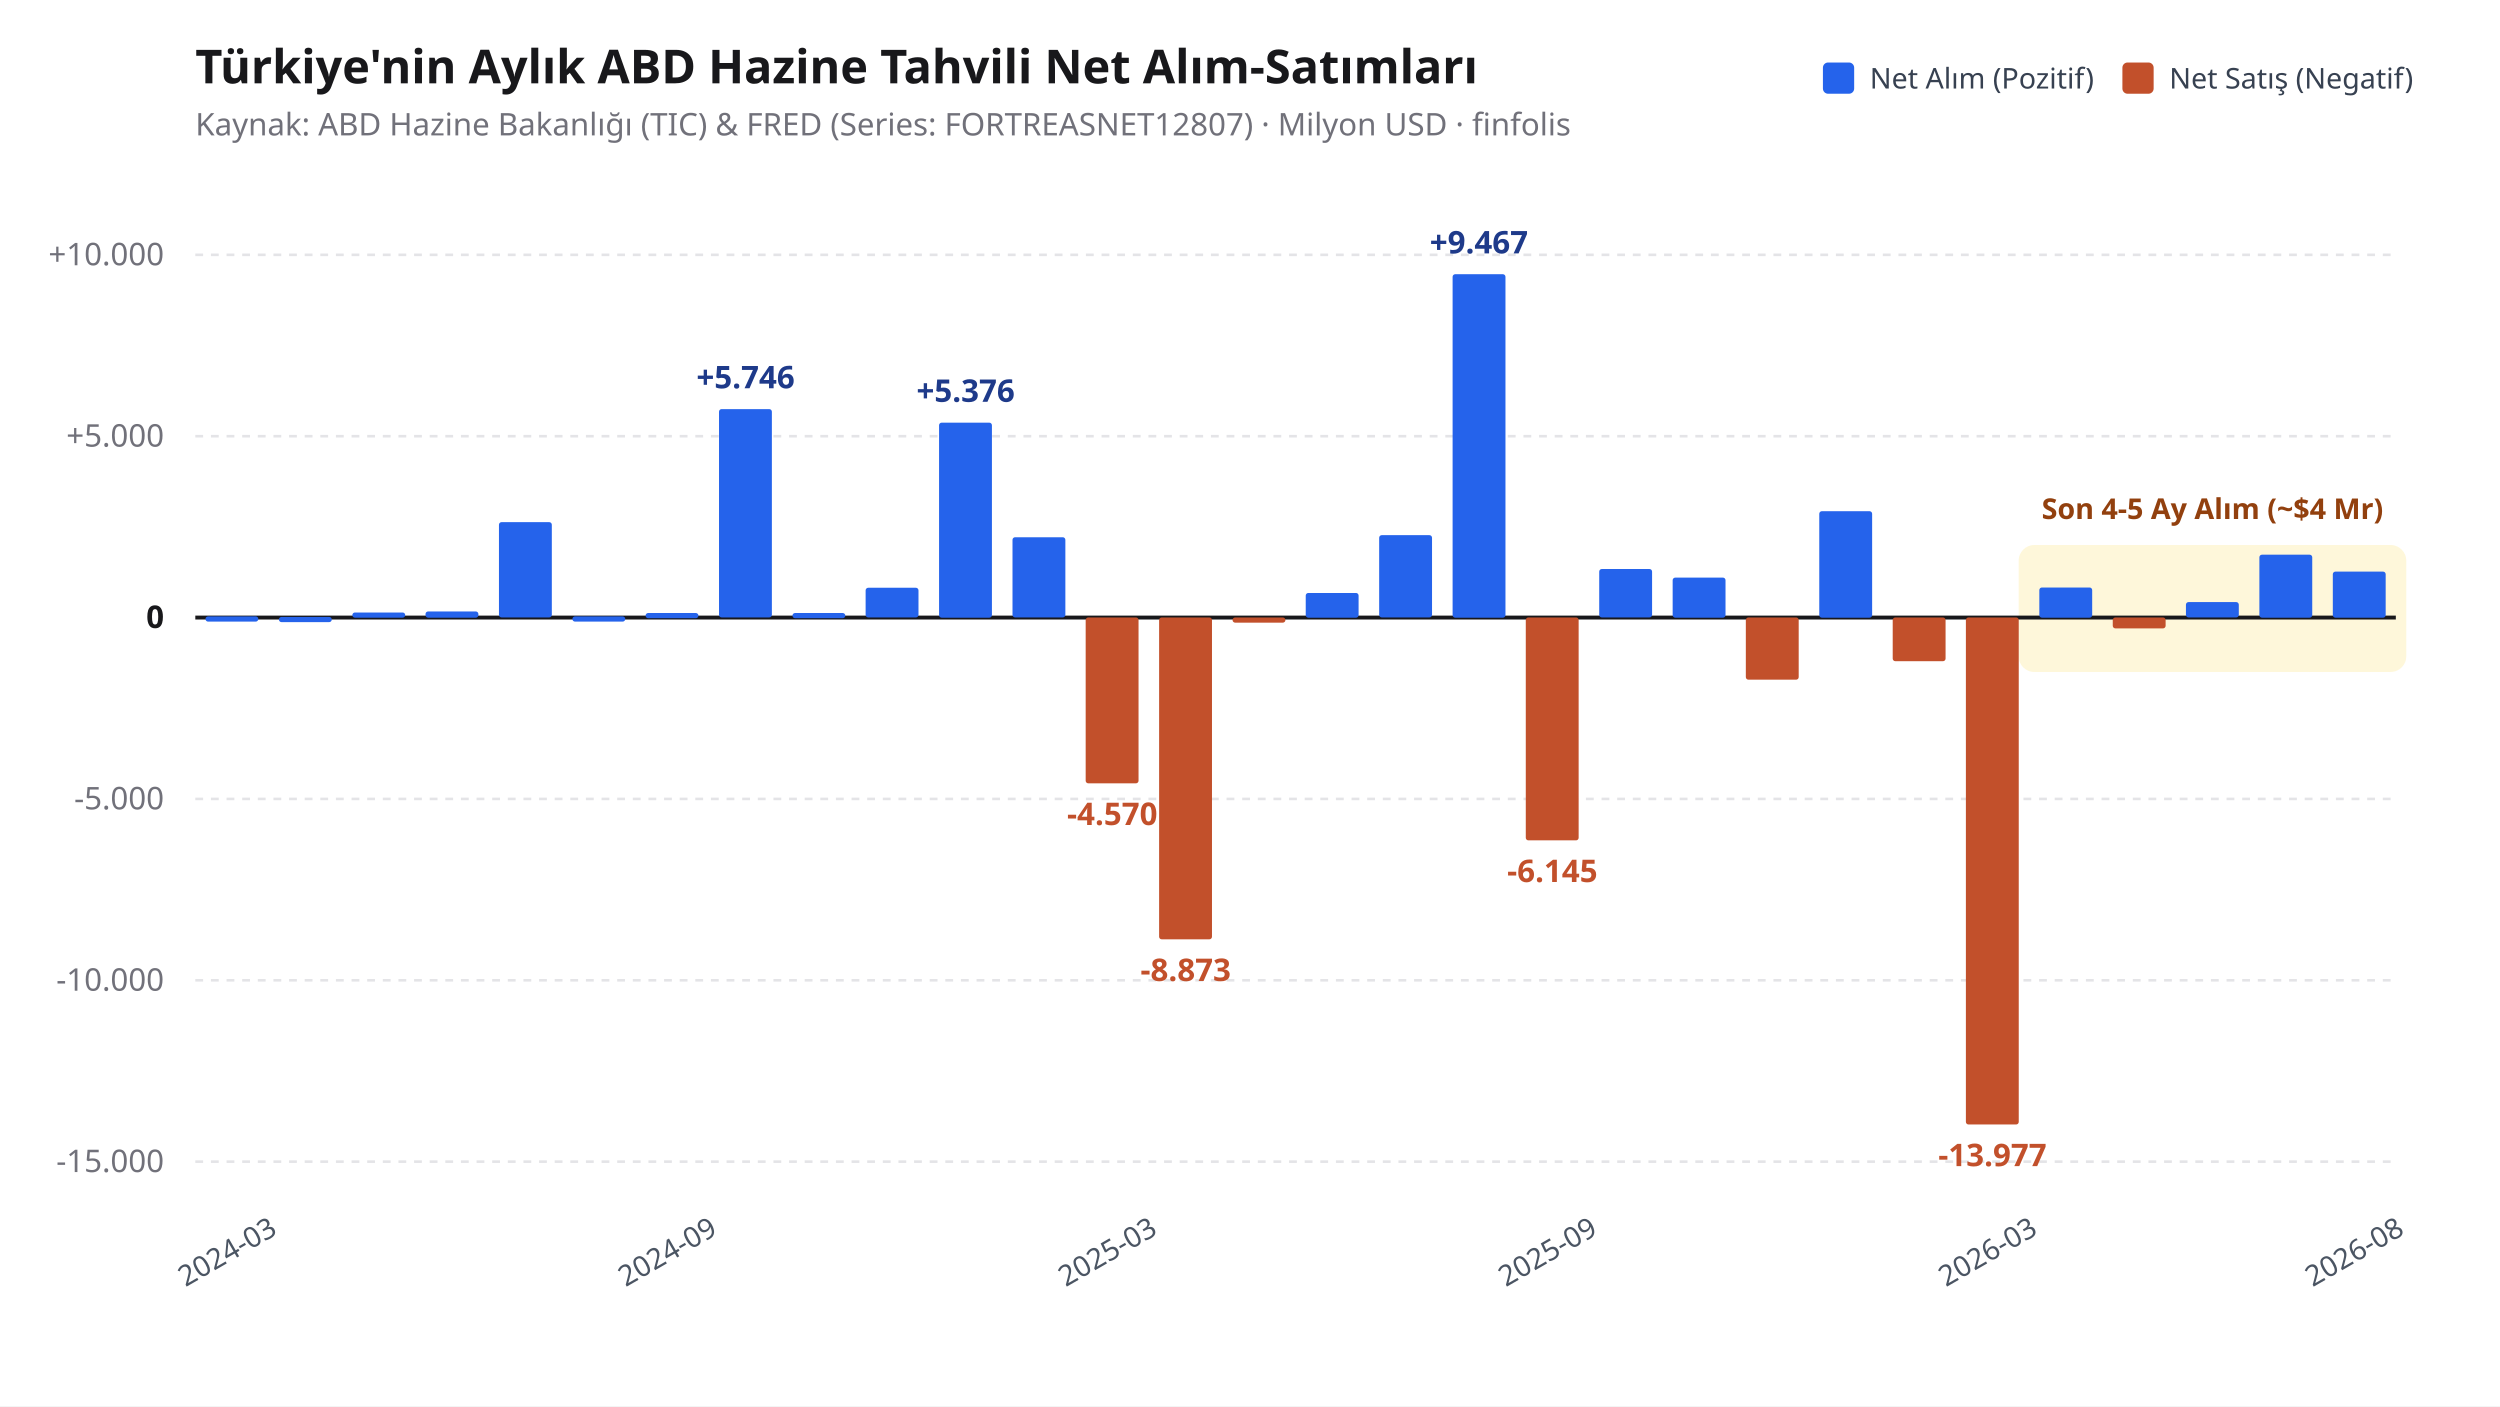
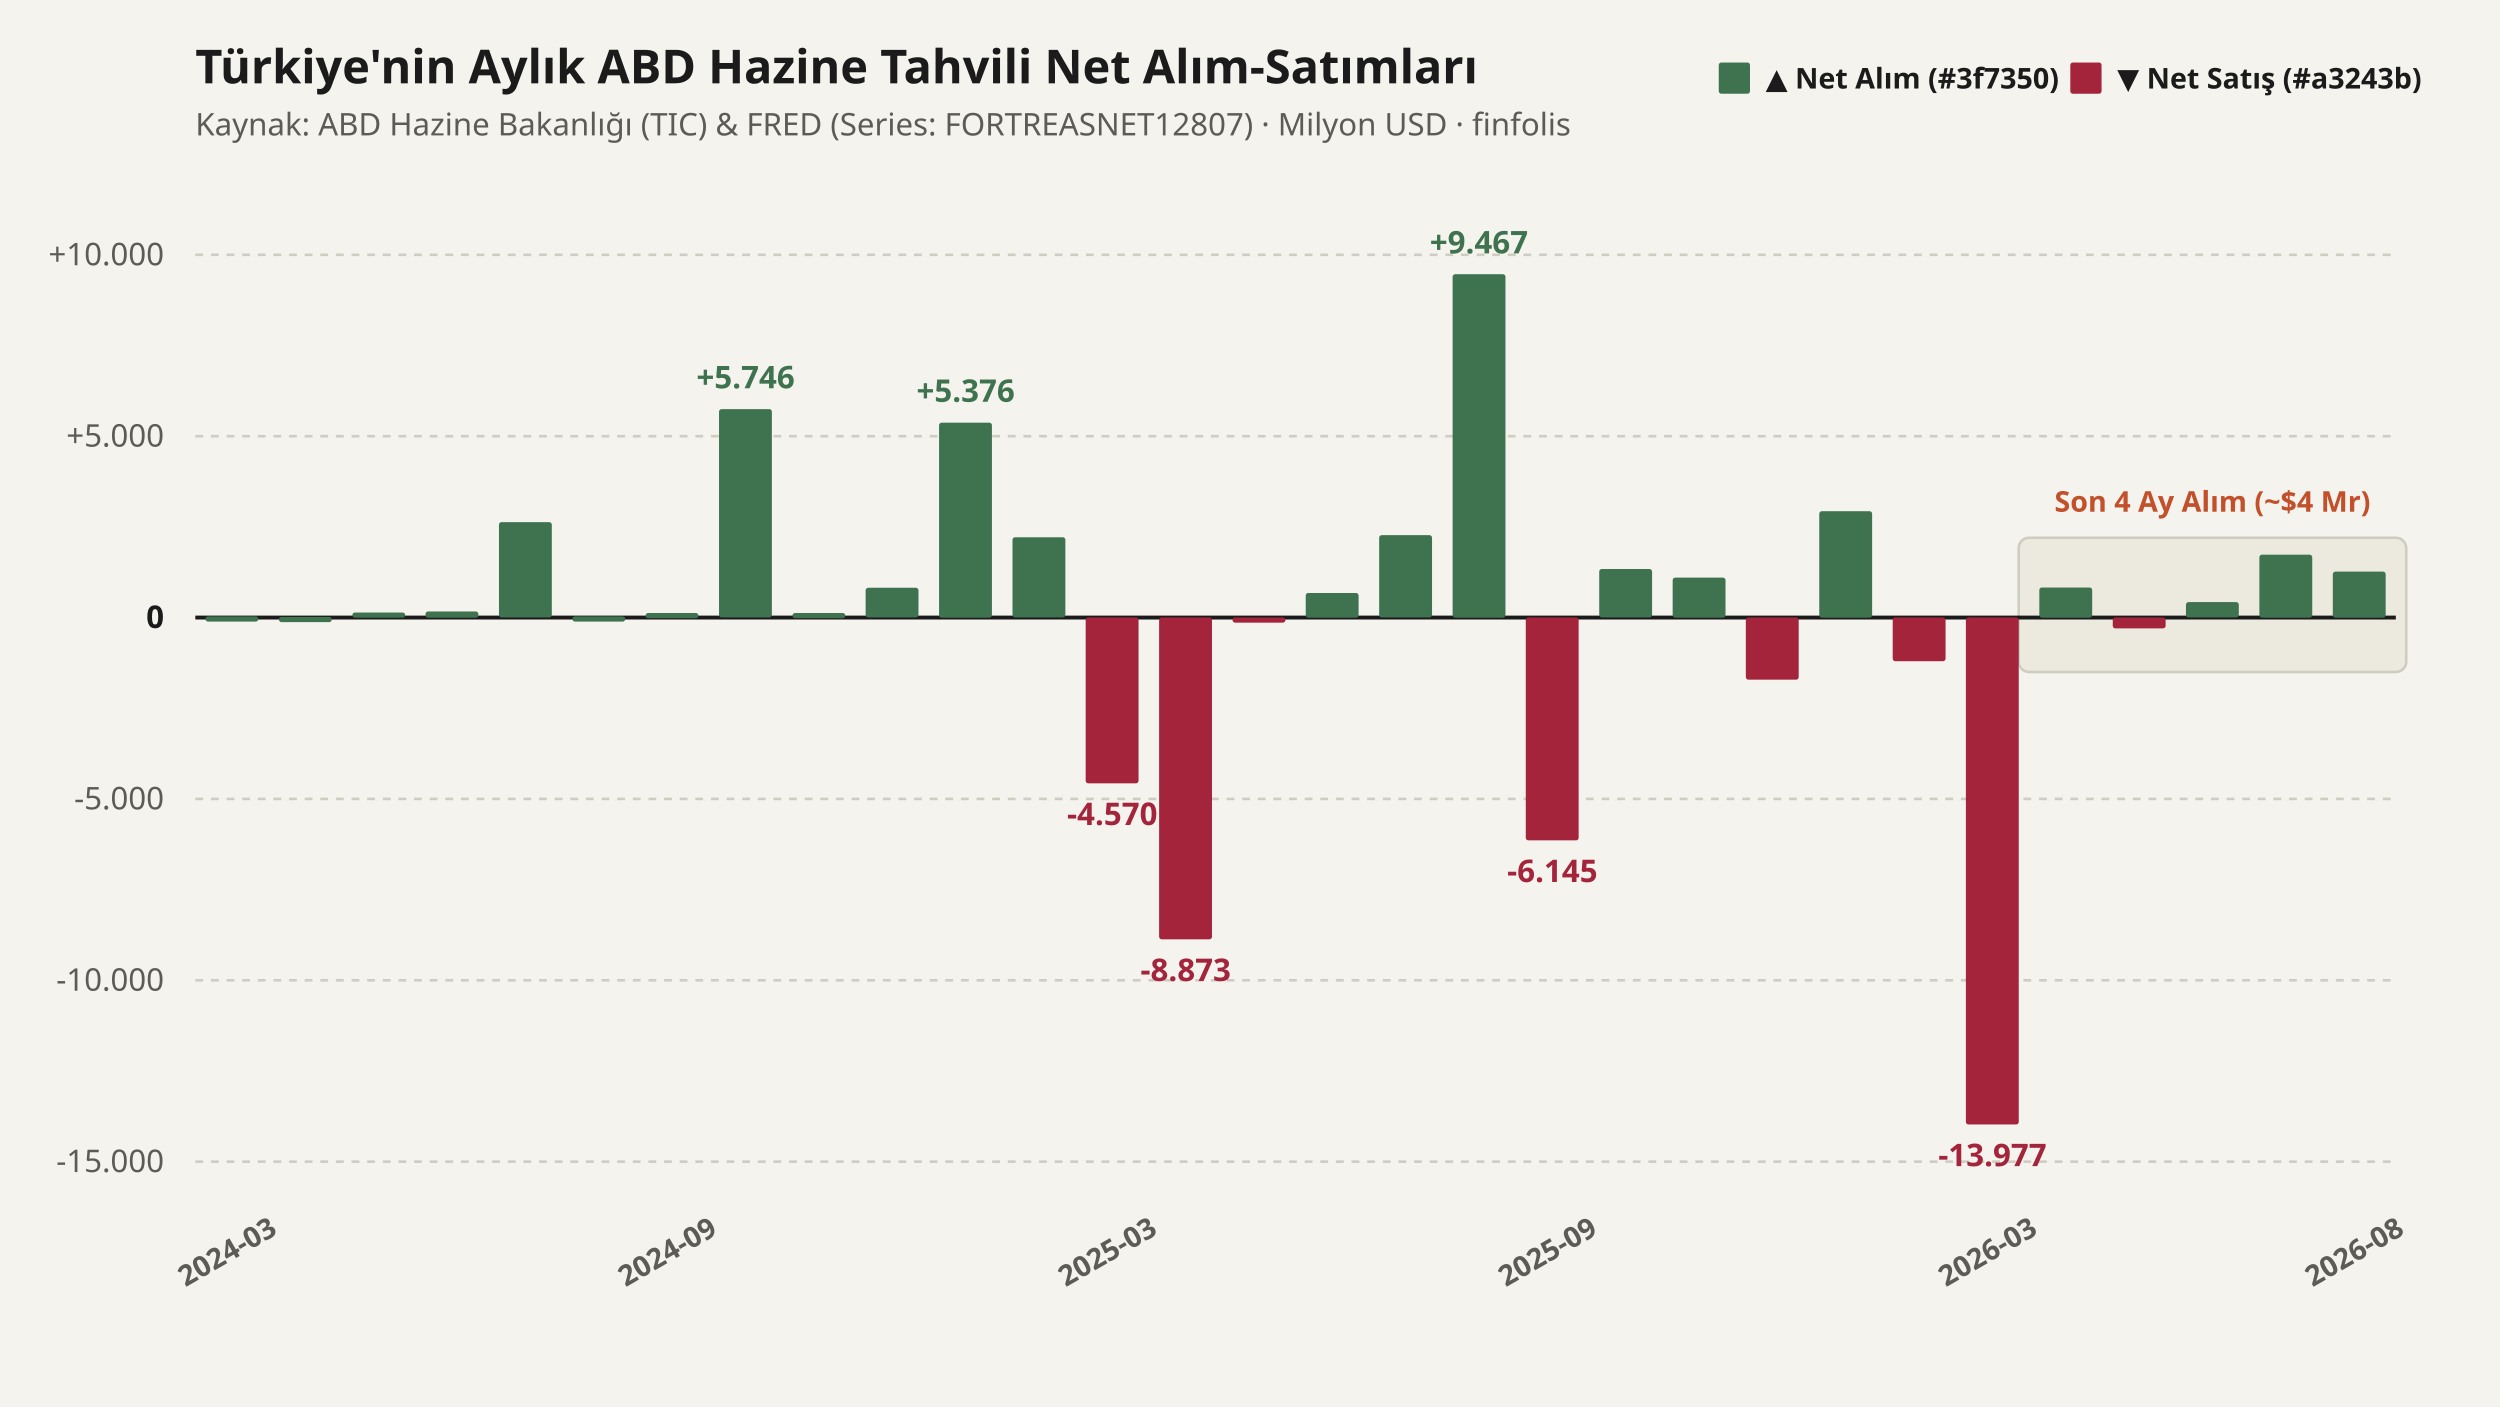
<svg xmlns="http://www.w3.org/2000/svg" viewBox="0 0 960 540" width="100%" height="100%">
-   <rect width="960" height="540" fill="#ffffff" />
-   <text x="75" y="32" fill="#18181b" font-size="18" font-weight="700" font-family="system-ui, sans-serif">
+   <rect width="960" height="540" fill="#f4f3ee" />
+   <text x="75" y="32" fill="#1b1b1b" font-size="18" font-weight="700" font-family="Bricolage Grotesque, system-ui, sans-serif">
    Türkiye'nin Aylık ABD Hazine Tahvili Net Alım-Satımları
  </text>
-   <text x="75" y="52" fill="#71717a" font-size="12" font-family="system-ui, sans-serif">
+   <text x="75" y="52" fill="#5d5b55" font-size="12" font-family="Bricolage Grotesque, system-ui, sans-serif">
    Kaynak: ABD Hazine Bakanlığı (TIC) &amp; FRED (Series: FORTREASNET12807) · Milyon USD · finfolis
  </text>
-   <rect x="775.167" y="209.286" width="148.833" height="48.75" fill="#fef3c7" fill-opacity="0.65" rx="6" />
-   <text x="849.583" y="199.286" fill="#92400e" font-size="11" font-weight="600" font-family="system-ui, sans-serif" text-anchor="middle">Son 4-5 Ay Alım (~$4 Mr)</text>
-   <line x1="75" y1="446.071" x2="920" y2="446.071" stroke="#e4e4e7" stroke-width="1" stroke-dasharray="3 3" />
-   <text x="63" y="450.071" fill="#71717a" font-size="12" font-family="system-ui, sans-serif" font-weight="400" text-anchor="end">
+   <rect x="775.167" y="206.5" width="148.833" height="51.536" fill="#ece9df" stroke="#cfccc2" stroke-width="1" rx="4" />
+   <text x="849.583" y="196.5" fill="#c2502b" font-size="11" font-weight="700" font-family="Bricolage Grotesque, system-ui, sans-serif" text-anchor="middle">Son 4 Ay Alım (~$4 Mr)</text>
+   <line x1="75" y1="446.071" x2="920" y2="446.071" stroke="#cfccc2" stroke-width="1" stroke-dasharray="3 3" />
+   <text x="63" y="450.071" fill="#5d5b55" font-size="12" font-family="Bricolage Grotesque, system-ui, sans-serif" font-weight="500" text-anchor="end">
        -15.000
      </text>
-   <line x1="75" y1="376.429" x2="920" y2="376.429" stroke="#e4e4e7" stroke-width="1" stroke-dasharray="3 3" />
-   <text x="63" y="380.429" fill="#71717a" font-size="12" font-family="system-ui, sans-serif" font-weight="400" text-anchor="end">
+   <line x1="75" y1="376.429" x2="920" y2="376.429" stroke="#cfccc2" stroke-width="1" stroke-dasharray="3 3" />
+   <text x="63" y="380.429" fill="#5d5b55" font-size="12" font-family="Bricolage Grotesque, system-ui, sans-serif" font-weight="500" text-anchor="end">
        -10.000
      </text>
-   <line x1="75" y1="306.786" x2="920" y2="306.786" stroke="#e4e4e7" stroke-width="1" stroke-dasharray="3 3" />
-   <text x="63" y="310.786" fill="#71717a" font-size="12" font-family="system-ui, sans-serif" font-weight="400" text-anchor="end">
+   <line x1="75" y1="306.786" x2="920" y2="306.786" stroke="#cfccc2" stroke-width="1" stroke-dasharray="3 3" />
+   <text x="63" y="310.786" fill="#5d5b55" font-size="12" font-family="Bricolage Grotesque, system-ui, sans-serif" font-weight="500" text-anchor="end">
        -5.000
      </text>
-   <line x1="75" y1="237.143" x2="920" y2="237.143" stroke="#18181b" stroke-width="1.5" stroke-dasharray="none" />
-   <text x="63" y="241.143" fill="#18181b" font-size="12" font-family="system-ui, sans-serif" font-weight="600" text-anchor="end">
+   <line x1="75" y1="237.143" x2="920" y2="237.143" stroke="#1b1b1b" stroke-width="1.5" stroke-dasharray="none" />
+   <text x="63" y="241.143" fill="#1b1b1b" font-size="12" font-family="Bricolage Grotesque, system-ui, sans-serif" font-weight="700" text-anchor="end">
        0
      </text>
-   <line x1="75" y1="167.5" x2="920" y2="167.5" stroke="#e4e4e7" stroke-width="1" stroke-dasharray="3 3" />
-   <text x="63" y="171.5" fill="#71717a" font-size="12" font-family="system-ui, sans-serif" font-weight="400" text-anchor="end">
+   <line x1="75" y1="167.5" x2="920" y2="167.5" stroke="#cfccc2" stroke-width="1" stroke-dasharray="3 3" />
+   <text x="63" y="171.5" fill="#5d5b55" font-size="12" font-family="Bricolage Grotesque, system-ui, sans-serif" font-weight="500" text-anchor="end">
        +5.000
      </text>
-   <line x1="75" y1="97.857" x2="920" y2="97.857" stroke="#e4e4e7" stroke-width="1" stroke-dasharray="3 3" />
-   <text x="63" y="101.857" fill="#71717a" font-size="12" font-family="system-ui, sans-serif" font-weight="400" text-anchor="end">
+   <line x1="75" y1="97.857" x2="920" y2="97.857" stroke="#cfccc2" stroke-width="1" stroke-dasharray="3 3" />
+   <text x="63" y="101.857" fill="#5d5b55" font-size="12" font-family="Bricolage Grotesque, system-ui, sans-serif" font-weight="500" text-anchor="end">
        +10.000
      </text>
-   <rect x="78.9" y="236.7" width="20.3" height="2.0" fill="#2563eb" rx="1" />
-   <rect x="107.1" y="236.9" width="20.3" height="2.0" fill="#2563eb" rx="1" />
-   <rect x="135.3" y="235.2" width="20.3" height="2.0" fill="#2563eb" rx="1" />
-   <rect x="163.4" y="234.8" width="20.3" height="2.4" fill="#2563eb" rx="1" />
-   <rect x="191.6" y="200.5" width="20.3" height="36.6" fill="#2563eb" rx="1" />
-   <rect x="219.8" y="236.7" width="20.3" height="2.0" fill="#2563eb" rx="1" />
-   <rect x="247.9" y="235.4" width="20.3" height="2.0" fill="#2563eb" rx="1" />
-   <rect x="276.1" y="157.1" width="20.3" height="80.0" fill="#2563eb" rx="1" />
-   <rect x="304.3" y="235.4" width="20.3" height="2.0" fill="#2563eb" rx="1" />
-   <rect x="332.4" y="225.7" width="20.3" height="11.4" fill="#2563eb" rx="1" />
-   <rect x="360.6" y="162.3" width="20.3" height="74.9" fill="#2563eb" rx="1" />
-   <rect x="388.8" y="206.3" width="20.3" height="30.8" fill="#2563eb" rx="1" />
-   <rect x="416.9" y="237.1" width="20.3" height="63.7" fill="#c2502b" rx="1" />
-   <rect x="445.1" y="237.1" width="20.3" height="123.6" fill="#c2502b" rx="1" />
-   <rect x="473.3" y="237.1" width="20.3" height="2.0" fill="#c2502b" rx="1" />
-   <rect x="501.4" y="227.7" width="20.3" height="9.5" fill="#2563eb" rx="1" />
-   <rect x="529.6" y="205.5" width="20.3" height="31.6" fill="#2563eb" rx="1" />
-   <rect x="557.8" y="105.3" width="20.3" height="131.9" fill="#2563eb" rx="1" />
-   <rect x="585.9" y="237.1" width="20.3" height="85.6" fill="#c2502b" rx="1" />
-   <rect x="614.1" y="218.5" width="20.3" height="18.6" fill="#2563eb" rx="1" />
-   <rect x="642.3" y="221.8" width="20.3" height="15.4" fill="#2563eb" rx="1" />
-   <rect x="670.4" y="237.1" width="20.3" height="23.9" fill="#c2502b" rx="1" />
-   <rect x="698.6" y="196.3" width="20.3" height="40.9" fill="#2563eb" rx="1" />
-   <rect x="726.8" y="237.1" width="20.3" height="16.8" fill="#c2502b" rx="1" />
-   <rect x="754.9" y="237.1" width="20.3" height="194.7" fill="#c2502b" rx="1" />
-   <rect x="783.1" y="225.6" width="20.3" height="11.6" fill="#2563eb" rx="1" />
-   <rect x="811.3" y="237.1" width="20.3" height="4.2" fill="#c2502b" rx="1" />
-   <rect x="839.4" y="231.2" width="20.3" height="5.9" fill="#2563eb" rx="1" />
-   <rect x="867.6" y="213.0" width="20.3" height="24.2" fill="#2563eb" rx="1" />
-   <rect x="895.8" y="219.5" width="20.3" height="17.7" fill="#2563eb" rx="1" />
-   <text x="89.1" y="484" fill="#4b5563" font-size="11" font-family="system-ui, sans-serif" text-anchor="middle" transform="rotate(-30 89.08333 484)">
+   <rect x="78.9" y="236.7" width="20.3" height="2.0" fill="#3f7350" rx="1" />
+   <rect x="107.1" y="236.9" width="20.3" height="2.0" fill="#3f7350" rx="1" />
+   <rect x="135.3" y="235.2" width="20.3" height="2.0" fill="#3f7350" rx="1" />
+   <rect x="163.4" y="234.8" width="20.3" height="2.4" fill="#3f7350" rx="1" />
+   <rect x="191.6" y="200.5" width="20.3" height="36.6" fill="#3f7350" rx="1" />
+   <rect x="219.8" y="236.7" width="20.3" height="2.0" fill="#3f7350" rx="1" />
+   <rect x="247.9" y="235.4" width="20.3" height="2.0" fill="#3f7350" rx="1" />
+   <rect x="276.1" y="157.1" width="20.3" height="80.0" fill="#3f7350" rx="1" />
+   <rect x="304.3" y="235.4" width="20.3" height="2.0" fill="#3f7350" rx="1" />
+   <rect x="332.4" y="225.7" width="20.3" height="11.4" fill="#3f7350" rx="1" />
+   <rect x="360.6" y="162.3" width="20.3" height="74.9" fill="#3f7350" rx="1" />
+   <rect x="388.8" y="206.3" width="20.3" height="30.8" fill="#3f7350" rx="1" />
+   <rect x="416.9" y="237.1" width="20.3" height="63.7" fill="#a3243b" rx="1" />
+   <rect x="445.1" y="237.1" width="20.3" height="123.6" fill="#a3243b" rx="1" />
+   <rect x="473.3" y="237.1" width="20.3" height="2.0" fill="#a3243b" rx="1" />
+   <rect x="501.4" y="227.7" width="20.3" height="9.5" fill="#3f7350" rx="1" />
+   <rect x="529.6" y="205.5" width="20.3" height="31.6" fill="#3f7350" rx="1" />
+   <rect x="557.8" y="105.3" width="20.3" height="131.9" fill="#3f7350" rx="1" />
+   <rect x="585.9" y="237.1" width="20.3" height="85.6" fill="#a3243b" rx="1" />
+   <rect x="614.1" y="218.5" width="20.3" height="18.6" fill="#3f7350" rx="1" />
+   <rect x="642.3" y="221.8" width="20.3" height="15.4" fill="#3f7350" rx="1" />
+   <rect x="670.4" y="237.1" width="20.3" height="23.9" fill="#a3243b" rx="1" />
+   <rect x="698.6" y="196.3" width="20.3" height="40.9" fill="#3f7350" rx="1" />
+   <rect x="726.8" y="237.1" width="20.3" height="16.8" fill="#a3243b" rx="1" />
+   <rect x="754.9" y="237.1" width="20.3" height="194.7" fill="#a3243b" rx="1" />
+   <rect x="783.1" y="225.6" width="20.3" height="11.6" fill="#3f7350" rx="1" />
+   <rect x="811.3" y="237.1" width="20.3" height="4.2" fill="#a3243b" rx="1" />
+   <rect x="839.4" y="231.2" width="20.3" height="5.9" fill="#3f7350" rx="1" />
+   <rect x="867.6" y="213.0" width="20.3" height="24.2" fill="#3f7350" rx="1" />
+   <rect x="895.8" y="219.5" width="20.3" height="17.7" fill="#3f7350" rx="1" />
+   <text x="89.1" y="484" fill="#5d5b55" font-size="11" font-weight="600" font-family="Bricolage Grotesque, system-ui, sans-serif" text-anchor="middle" transform="rotate(-30 89.08333 484)">
          2024-03
        </text>
-   <text x="258.1" y="484" fill="#4b5563" font-size="11" font-family="system-ui, sans-serif" text-anchor="middle" transform="rotate(-30 258.0833 484)">
+   <text x="258.1" y="484" fill="#5d5b55" font-size="11" font-weight="600" font-family="Bricolage Grotesque, system-ui, sans-serif" text-anchor="middle" transform="rotate(-30 258.0833 484)">
          2024-09
        </text>
-   <text x="286.3" y="149.1" fill="#1e3a8a" font-size="12" font-weight="700" font-family="system-ui, sans-serif" text-anchor="middle">
+   <text x="286.3" y="149.1" fill="#3f7350" font-size="12" font-weight="700" font-family="Bricolage Grotesque, system-ui, sans-serif" text-anchor="middle">
          +5.746
        </text>
-   <text x="370.8" y="154.3" fill="#1e3a8a" font-size="12" font-weight="700" font-family="system-ui, sans-serif" text-anchor="middle">
+   <text x="370.8" y="154.3" fill="#3f7350" font-size="12" font-weight="700" font-family="Bricolage Grotesque, system-ui, sans-serif" text-anchor="middle">
          +5.376
        </text>
-   <text x="427.1" y="316.8" fill="#c2502b" font-size="12" font-weight="700" font-family="system-ui, sans-serif" text-anchor="middle">
+   <text x="427.1" y="316.8" fill="#a3243b" font-size="12" font-weight="700" font-family="Bricolage Grotesque, system-ui, sans-serif" text-anchor="middle">
          -4.570
        </text>
-   <text x="427.1" y="484" fill="#4b5563" font-size="11" font-family="system-ui, sans-serif" text-anchor="middle" transform="rotate(-30 427.0833 484)">
+   <text x="427.1" y="484" fill="#5d5b55" font-size="11" font-weight="600" font-family="Bricolage Grotesque, system-ui, sans-serif" text-anchor="middle" transform="rotate(-30 427.0833 484)">
          2025-03
        </text>
-   <text x="455.3" y="376.7" fill="#c2502b" font-size="12" font-weight="700" font-family="system-ui, sans-serif" text-anchor="middle">
+   <text x="455.3" y="376.7" fill="#a3243b" font-size="12" font-weight="700" font-family="Bricolage Grotesque, system-ui, sans-serif" text-anchor="middle">
          -8.873
        </text>
-   <text x="567.9" y="97.3" fill="#1e3a8a" font-size="12" font-weight="700" font-family="system-ui, sans-serif" text-anchor="middle">
+   <text x="567.9" y="97.3" fill="#3f7350" font-size="12" font-weight="700" font-family="Bricolage Grotesque, system-ui, sans-serif" text-anchor="middle">
          +9.467
        </text>
-   <text x="596.1" y="338.7" fill="#c2502b" font-size="12" font-weight="700" font-family="system-ui, sans-serif" text-anchor="middle">
+   <text x="596.1" y="338.7" fill="#a3243b" font-size="12" font-weight="700" font-family="Bricolage Grotesque, system-ui, sans-serif" text-anchor="middle">
          -6.145
        </text>
-   <text x="596.1" y="484" fill="#4b5563" font-size="11" font-family="system-ui, sans-serif" text-anchor="middle" transform="rotate(-30 596.0833 484)">
+   <text x="596.1" y="484" fill="#5d5b55" font-size="11" font-weight="600" font-family="Bricolage Grotesque, system-ui, sans-serif" text-anchor="middle" transform="rotate(-30 596.0833 484)">
          2025-09
        </text>
-   <text x="765.1" y="447.8" fill="#c2502b" font-size="12" font-weight="700" font-family="system-ui, sans-serif" text-anchor="middle">
+   <text x="765.1" y="447.8" fill="#a3243b" font-size="12" font-weight="700" font-family="Bricolage Grotesque, system-ui, sans-serif" text-anchor="middle">
          -13.977
        </text>
-   <text x="765.1" y="484" fill="#4b5563" font-size="11" font-family="system-ui, sans-serif" text-anchor="middle" transform="rotate(-30 765.0833 484)">
+   <text x="765.1" y="484" fill="#5d5b55" font-size="11" font-weight="600" font-family="Bricolage Grotesque, system-ui, sans-serif" text-anchor="middle" transform="rotate(-30 765.0833 484)">
          2026-03
        </text>
-   <text x="905.9" y="484" fill="#4b5563" font-size="11" font-family="system-ui, sans-serif" text-anchor="middle" transform="rotate(-30 905.9167 484)">
+   <text x="905.9" y="484" fill="#5d5b55" font-size="11" font-weight="600" font-family="Bricolage Grotesque, system-ui, sans-serif" text-anchor="middle" transform="rotate(-30 905.9167 484)">
          2026-08
        </text>
-   <g transform="translate(700, 24)">
-     <rect x="0" y="0" width="12" height="12" fill="#2563eb" rx="2" />
-     <text x="18" y="10" fill="#374151" font-size="11" font-family="system-ui, sans-serif">Net Alım (Pozitif)</text>
-     <rect x="115" y="0" width="12" height="12" fill="#c2502b" rx="2" />
-     <text x="133" y="10" fill="#374151" font-size="11" font-family="system-ui, sans-serif">Net Satış (Negatif)</text>
+   <g transform="translate(660, 24)">
+     <rect x="0" y="0" width="12" height="12" fill="#3f7350" rx="1" />
+     <text x="18" y="10" fill="#1b1b1b" font-size="11" font-weight="600" font-family="Bricolage Grotesque, system-ui, sans-serif">▲ Net Alım (#3f7350)</text>
+     <rect x="135" y="0" width="12" height="12" fill="#a3243b" rx="1" />
+     <text x="153" y="10" fill="#1b1b1b" font-size="11" font-weight="600" font-family="Bricolage Grotesque, system-ui, sans-serif">▼ Net Satış (#a3243b)</text>
  </g>
</svg>
